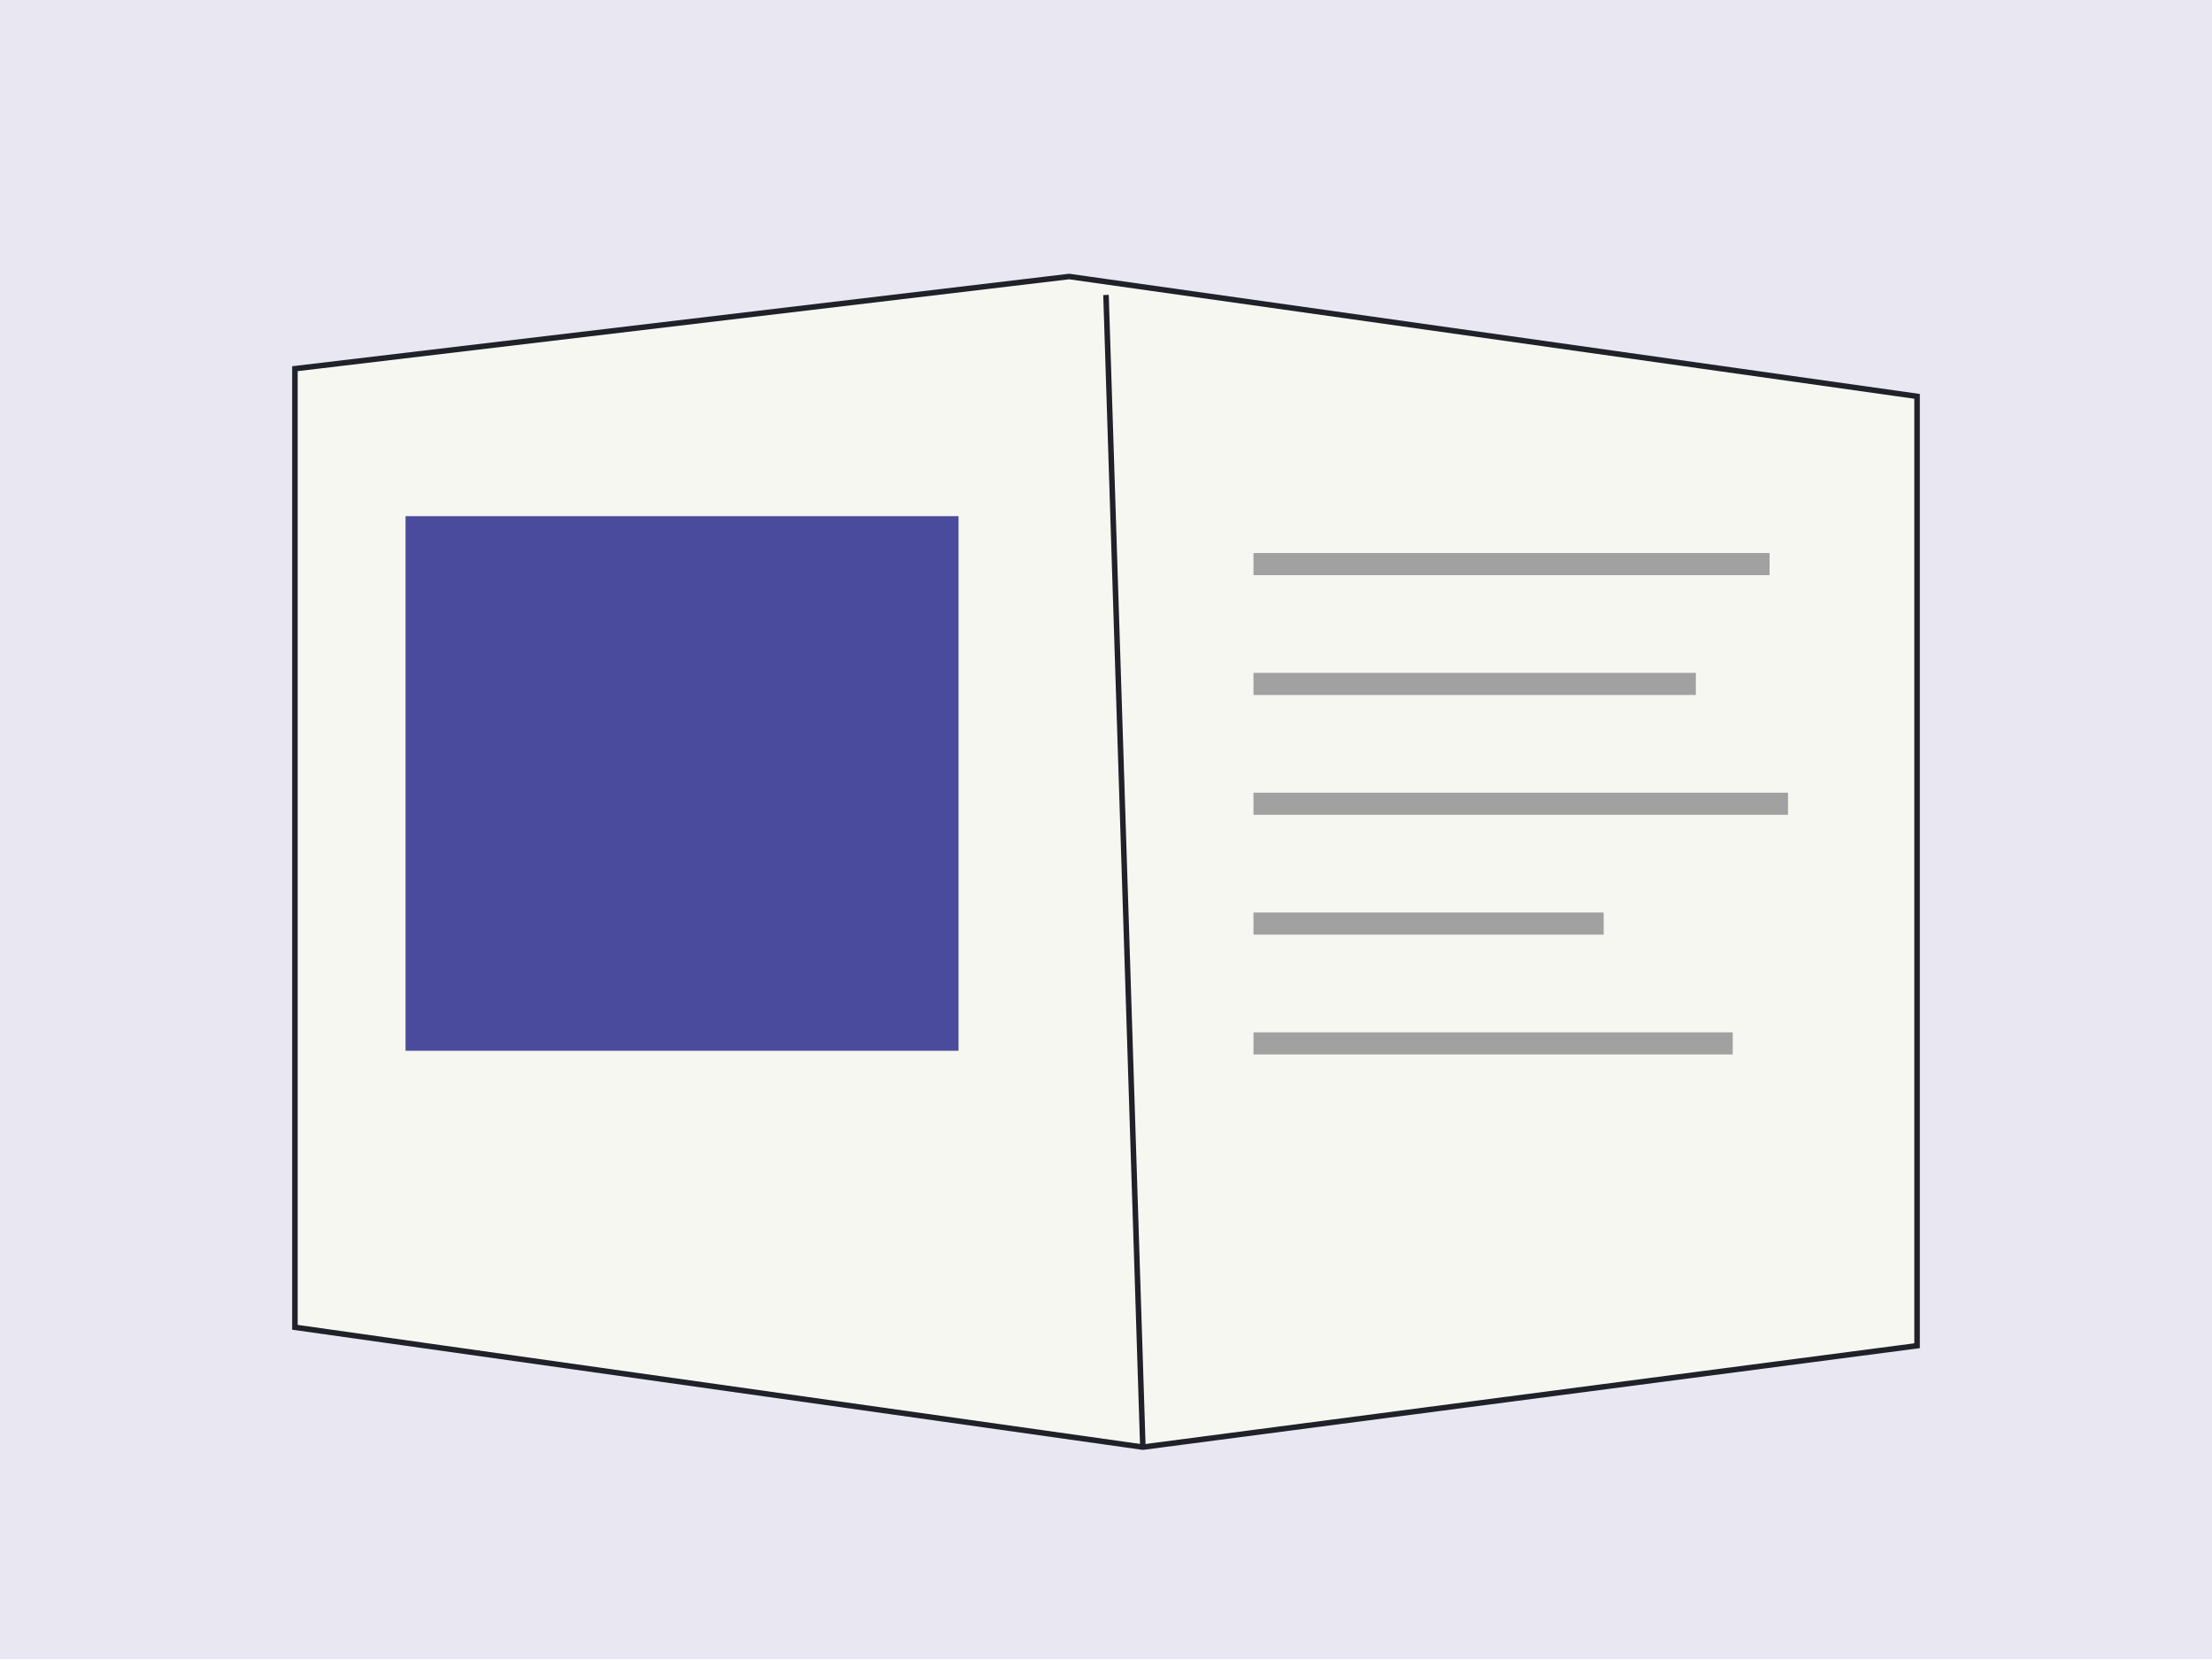
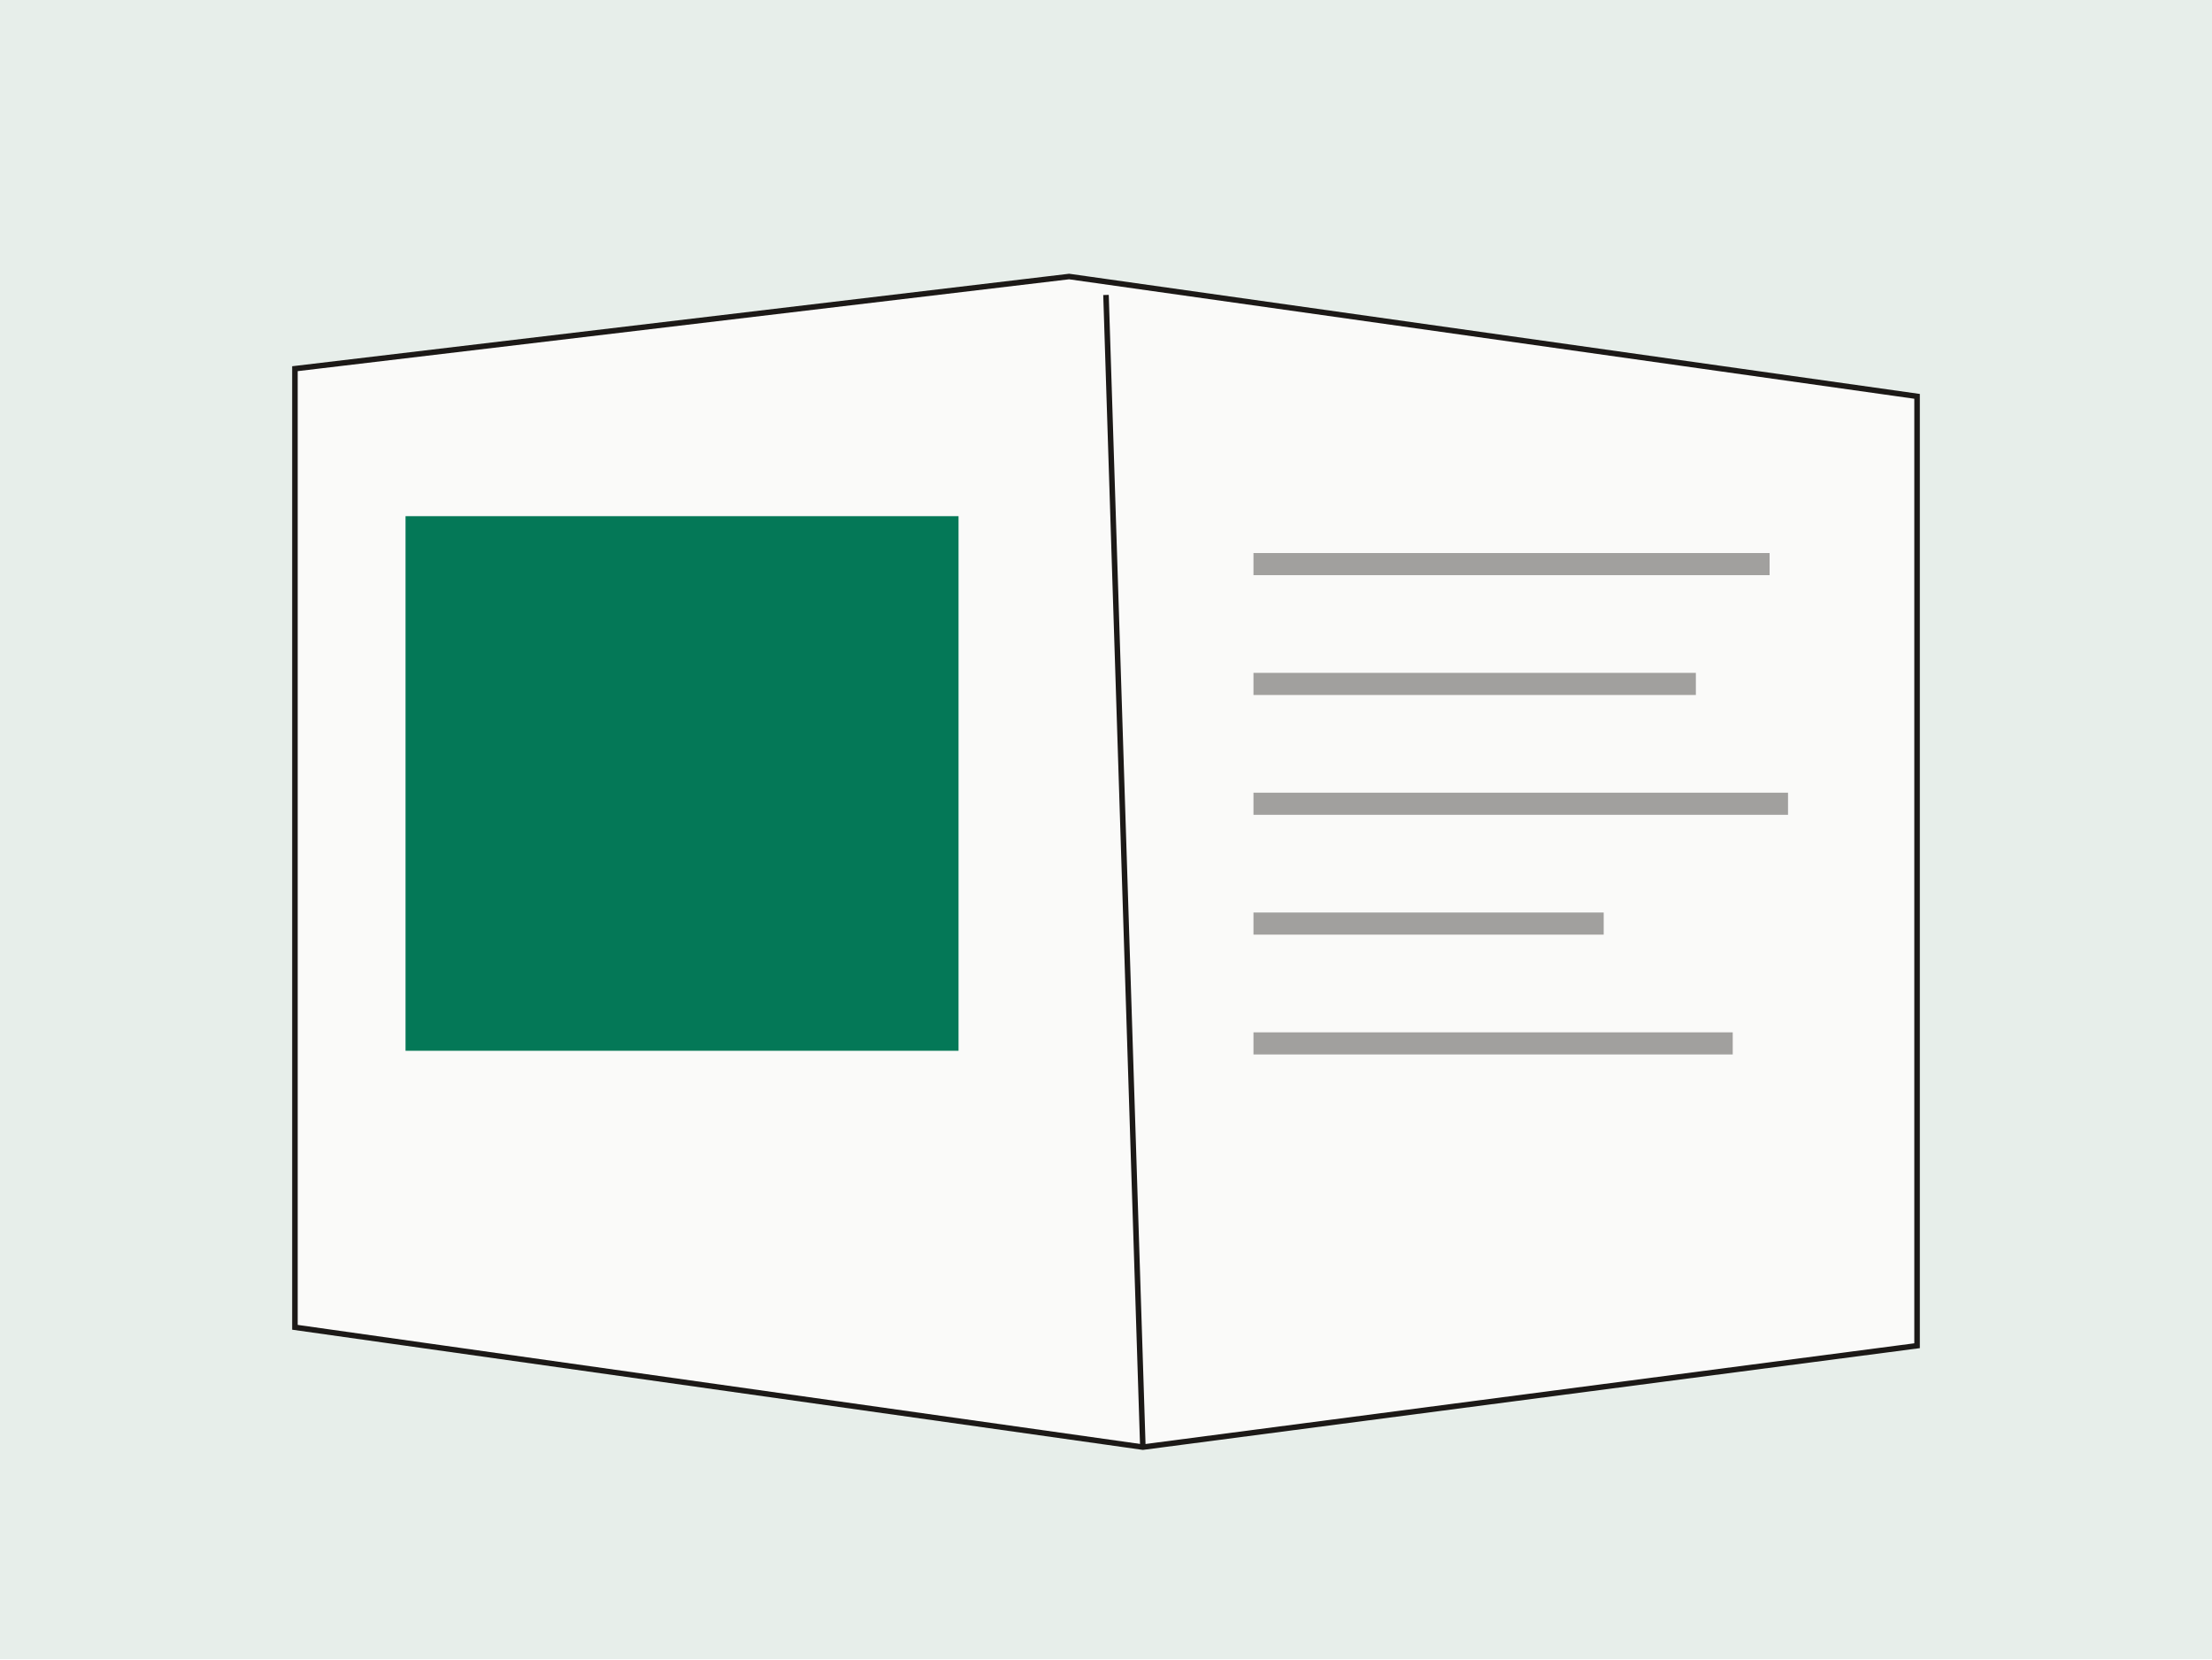
<svg xmlns="http://www.w3.org/2000/svg" width="1200" height="900" viewBox="0 0 1200 900" role="img">
-   <rect width="1200" height="900" fill="#e8e7f2" />
-   <path d="M160 200L580 150L1040 215V730L620 785L160 720Z" fill="#f7f7f2" stroke="#202129" stroke-width="3" />
-   <path d="M600 160L620 785" stroke="#202129" stroke-width="3" />
-   <rect x="220" y="280" width="300" height="290" rx="0" fill="#4b4b9d" />
-   <rect x="680" y="300" width="280" height="12" fill="#202129" opacity=".4" />
-   <rect x="680" y="365" width="240" height="12" fill="#202129" opacity=".4" />
-   <rect x="680" y="430" width="290" height="12" fill="#202129" opacity=".4" />
-   <rect x="680" y="495" width="190" height="12" fill="#202129" opacity=".4" />
-   <rect x="680" y="560" width="260" height="12" fill="#202129" opacity=".4" />
+   <rect width="1200" height="900" fill="#e7eeea" />
+   <path d="M160 200L580 150L1040 215V730L620 785L160 720Z" fill="#fafaf9" stroke="#1c1917" stroke-width="3" />
+   <path d="M600 160L620 785" stroke="#1c1917" stroke-width="3" />
+   <rect x="220" y="280" width="300" height="290" rx="0" fill="#047857" />
+   <rect x="680" y="300" width="280" height="12" fill="#1c1917" opacity=".4" />
+   <rect x="680" y="365" width="240" height="12" fill="#1c1917" opacity=".4" />
+   <rect x="680" y="430" width="290" height="12" fill="#1c1917" opacity=".4" />
+   <rect x="680" y="495" width="190" height="12" fill="#1c1917" opacity=".4" />
+   <rect x="680" y="560" width="260" height="12" fill="#1c1917" opacity=".4" />
</svg>
